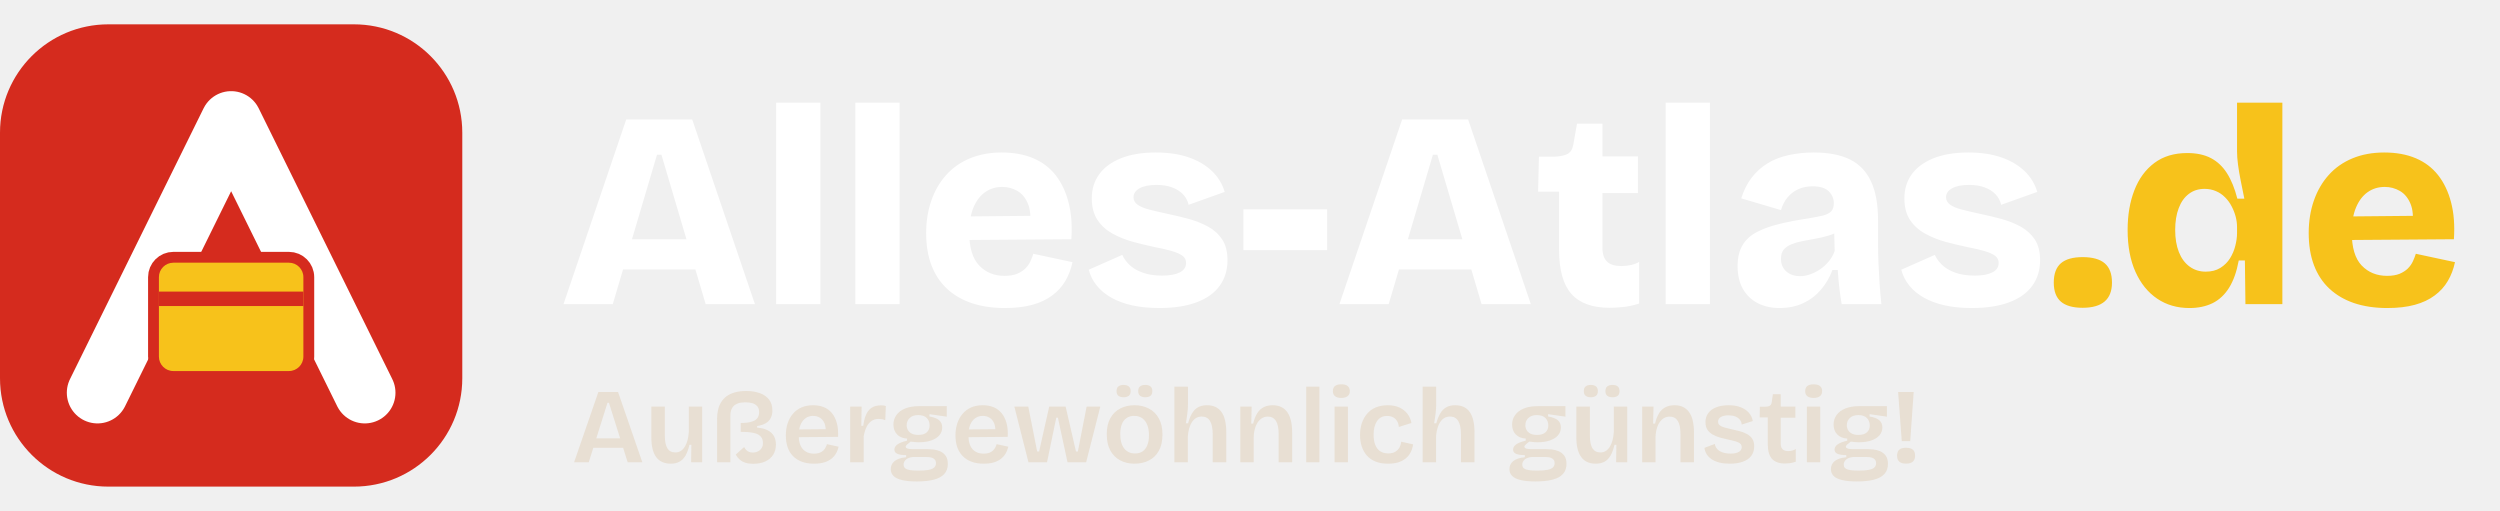
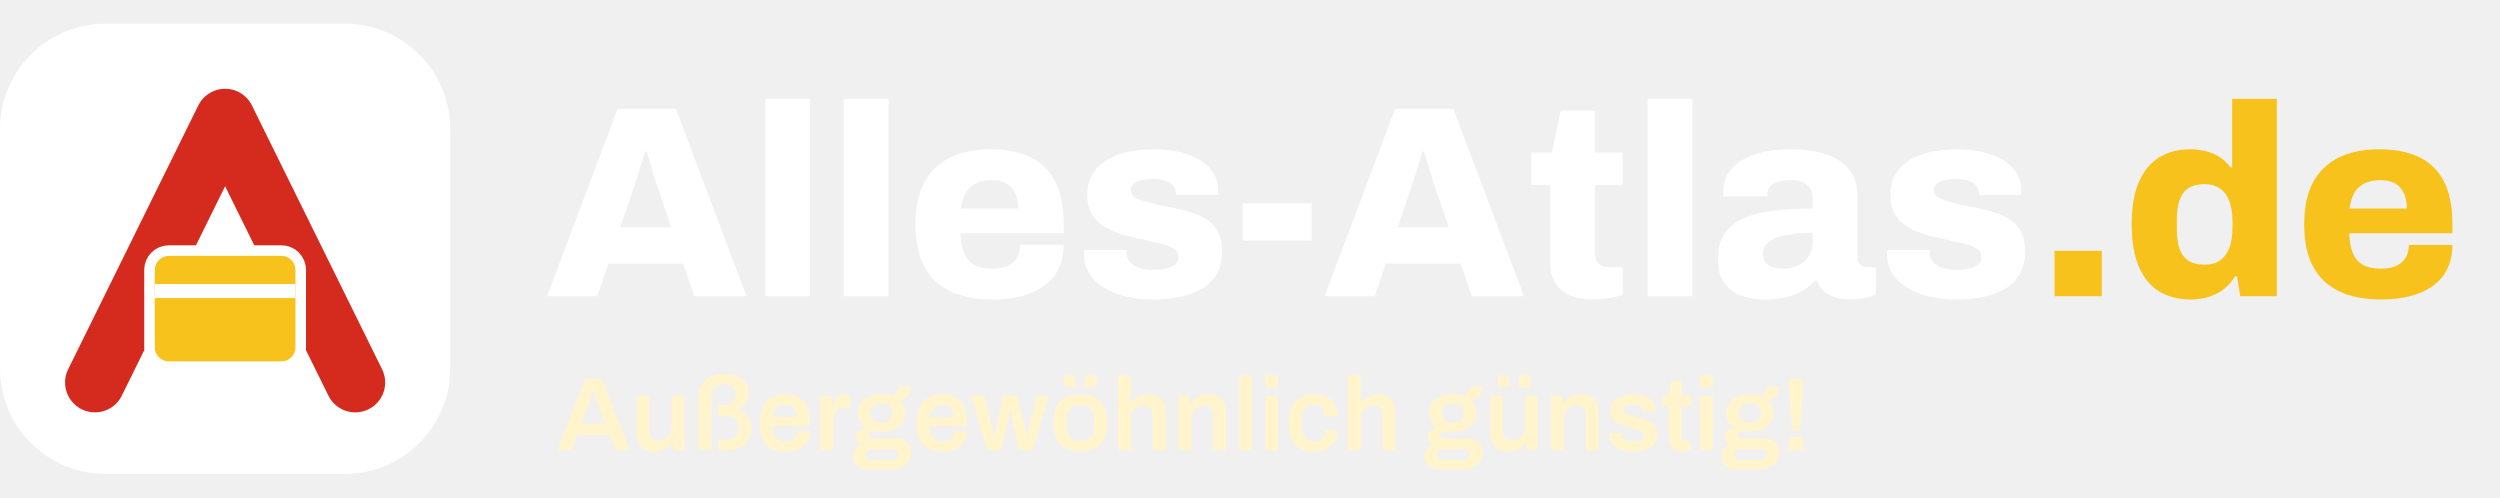
- <svg xmlns="http://www.w3.org/2000/svg" viewBox="0 0 411 84" role="img" aria-labelledby="t">
+ <svg xmlns="http://www.w3.org/2000/svg" viewBox="0 0 422 84" role="img" aria-labelledby="t">
  <g transform="translate(0 4) scale(1.1875)">
-     <rect width="64" height="64" rx="15" fill="#D52B1E" />
-     <path d="M13.5 51 L32 13.5 L50.5 51" fill="none" stroke="#FFFFFF" stroke-width="8.5" stroke-linecap="round" stroke-linejoin="round" />
-     <rect x="22" y="33" width="20" height="15" rx="2" fill="#F7C21B" stroke="#D52B1E" stroke-width="3" paint-order="stroke" />
-     <path d="M22 38 H42" stroke="#D52B1E" stroke-width="2" />
+     <rect width="64" height="64" rx="15" fill="#FFFFFF" />
+     <path d="M13.5 51 L32 13.5 L50.5 51" fill="none" stroke="#D52B1E" stroke-width="8.5" stroke-linecap="round" stroke-linejoin="round" />
+     <rect x="22" y="33" width="20" height="15" rx="2" fill="#F7C21B" stroke="#FFFFFF" stroke-width="3" paint-order="stroke" />
+     <path d="M22 38 H42" stroke="#FFFFFF" stroke-width="2" />
  </g>
-   <path fill="#FFFFFF" d="M92.64 50 102.95 19.64H113.8L124.11 50H116.01L108.74 25.44H108.01L100.74 50ZM98.76 44.3V39.33H119.09V44.3Z M127.6 50V16.88H134.87V50Z M140.62 50V16.88H147.89V50Z M165.19 50.64Q162.15 50.64 159.76 49.84Q157.37 49.03 155.69 47.47Q154.01 45.91 153.13 43.61Q152.26 41.31 152.26 38.32Q152.26 35.42 153.11 32.98Q153.96 30.54 155.55 28.77Q157.14 27 159.46 26.03Q161.78 25.07 164.68 25.07Q167.62 25.07 169.86 26.01Q172.09 26.95 173.54 28.79Q174.98 30.63 175.67 33.28Q176.36 35.92 176.13 39.33L157.14 39.47V35.6L171.9 35.46L169.28 37.26Q169.6 34.96 169 33.51Q168.41 32.06 167.26 31.39Q166.11 30.73 164.77 30.73Q163.16 30.73 161.94 31.6Q160.72 32.47 160.03 34.13Q159.34 35.79 159.34 38.18Q159.34 41.95 160.98 43.65Q162.61 45.35 165.14 45.35Q166.38 45.35 167.21 45.01Q168.04 44.66 168.57 44.14Q169.1 43.61 169.4 42.96Q169.69 42.32 169.88 41.72L176.32 43.1Q175.95 44.8 175.15 46.18Q174.34 47.56 172.98 48.57Q171.63 49.59 169.72 50.11Q167.81 50.64 165.19 50.64Z M190.58 50.64Q188.14 50.64 186.16 50.21Q184.18 49.77 182.71 48.94Q181.24 48.11 180.3 46.94Q179.35 45.77 178.99 44.34L184.51 41.9Q184.83 42.69 185.63 43.49Q186.44 44.3 187.8 44.8Q189.15 45.31 191.08 45.31Q192.92 45.31 193.96 44.78Q194.99 44.25 194.99 43.24Q194.99 42.5 194.42 42.06Q193.84 41.63 192.69 41.28Q191.54 40.94 189.84 40.62Q188.09 40.25 186.3 39.77Q184.51 39.28 182.94 38.43Q181.38 37.58 180.44 36.18Q179.49 34.77 179.49 32.61Q179.49 30.36 180.69 28.68Q181.88 27 184.25 26.03Q186.62 25.07 190.03 25.07Q193.06 25.07 195.36 25.85Q197.66 26.63 199.2 28.08Q200.74 29.53 201.34 31.55L195.41 33.67Q195.18 32.66 194.47 31.92Q193.75 31.19 192.67 30.8Q191.59 30.4 190.12 30.4Q188.32 30.4 187.34 30.96Q186.35 31.51 186.35 32.43Q186.35 33.16 187.01 33.65Q187.68 34.13 188.92 34.45Q190.16 34.77 191.87 35.14Q193.66 35.51 195.43 35.99Q197.2 36.48 198.65 37.28Q200.1 38.09 200.95 39.4Q201.8 40.71 201.8 42.78Q201.8 45.22 200.51 46.99Q199.23 48.76 196.72 49.7Q194.21 50.64 190.58 50.64Z M204.42 41.12V34.41H218.18V41.12Z M220.2 50 230.51 19.64H241.36L251.67 50H243.57L236.3 25.44H235.57L228.3 50ZM226.32 44.3V39.33H246.65V44.3Z M264.64 50.6Q260.36 50.6 258.34 48.32Q256.31 46.04 256.31 41.03V31.51H252.86L253 25.76H255.48Q256.96 25.71 257.72 25.3Q258.47 24.88 258.66 23.73L259.26 20.33H263.44V25.71H269.28V31.74H263.44V40.71Q263.44 42.27 264.2 43.01Q264.96 43.74 266.52 43.74Q267.4 43.74 268.18 43.56Q268.96 43.38 269.47 43.05V49.91Q268 50.37 266.78 50.48Q265.56 50.6 264.64 50.6Z M273.84 50V16.88H281.11V50Z M292.56 50.64Q290.54 50.64 288.97 49.84Q287.41 49.03 286.53 47.49Q285.66 45.95 285.66 43.74Q285.66 41.67 286.47 40.32Q287.27 38.96 288.81 38.16Q290.35 37.35 292.51 36.82Q294.68 36.29 297.44 35.88Q298.77 35.65 299.67 35.44Q300.56 35.23 301.02 34.77Q301.48 34.31 301.48 33.44Q301.48 32.29 300.66 31.46Q299.83 30.63 297.99 30.63Q296.7 30.63 295.67 31.09Q294.63 31.55 293.89 32.43Q293.16 33.3 292.79 34.54L286.26 32.61Q286.86 30.68 287.94 29.25Q289.02 27.83 290.54 26.88Q292.05 25.94 294.01 25.51Q295.96 25.07 298.17 25.07Q301.85 25.07 304.18 26.24Q306.5 27.41 307.62 29.88Q308.75 32.34 308.75 36.2V39.93Q308.75 41.58 308.82 43.26Q308.89 44.94 309 46.62Q309.12 48.3 309.3 50H302.77Q302.59 48.94 302.4 47.45Q302.22 45.95 302.13 44.39H301.25Q300.61 46.14 299.39 47.59Q298.17 49.03 296.45 49.84Q294.72 50.64 292.56 50.64ZM295.92 45.4Q296.75 45.4 297.6 45.1Q298.45 44.8 299.23 44.27Q300.01 43.74 300.66 42.96Q301.3 42.18 301.62 41.26L301.53 37.63L302.54 37.86Q301.67 38.41 300.61 38.73Q299.55 39.05 298.47 39.24Q297.39 39.42 296.36 39.63Q295.32 39.83 294.51 40.16Q293.71 40.48 293.25 41.03Q292.79 41.58 292.79 42.55Q292.79 43.84 293.66 44.62Q294.54 45.4 295.92 45.4Z M324.16 50.64Q321.72 50.64 319.75 50.21Q317.77 49.77 316.3 48.94Q314.82 48.11 313.88 46.94Q312.94 45.77 312.57 44.34L318.09 41.9Q318.41 42.69 319.22 43.49Q320.02 44.3 321.38 44.8Q322.74 45.31 324.67 45.31Q326.51 45.31 327.54 44.78Q328.58 44.25 328.58 43.24Q328.58 42.5 328 42.06Q327.43 41.63 326.28 41.28Q325.13 40.94 323.43 40.62Q321.68 40.25 319.88 39.77Q318.09 39.28 316.53 38.43Q314.96 37.58 314.02 36.18Q313.08 34.77 313.08 32.61Q313.08 30.36 314.27 28.68Q315.47 27 317.84 26.03Q320.21 25.07 323.61 25.07Q326.65 25.07 328.95 25.85Q331.25 26.63 332.79 28.08Q334.33 29.53 334.93 31.55L328.99 33.67Q328.76 32.66 328.05 31.92Q327.34 31.19 326.25 30.8Q325.17 30.4 323.7 30.4Q321.91 30.4 320.92 30.96Q319.93 31.51 319.93 32.43Q319.93 33.16 320.6 33.65Q321.26 34.13 322.51 34.45Q323.75 34.77 325.45 35.14Q327.24 35.51 329.01 35.99Q330.79 36.48 332.24 37.28Q333.68 38.09 334.54 39.4Q335.39 40.71 335.39 42.78Q335.39 45.22 334.1 46.99Q332.81 48.76 330.3 49.7Q327.8 50.64 324.16 50.64Z" />
-   <path fill="#F7C21B" d="M342.38 50.6Q339.99 50.6 338.81 49.59Q337.64 48.57 337.64 46.46Q337.64 44.3 338.81 43.28Q339.99 42.27 342.38 42.27Q344.82 42.27 346.01 43.28Q347.21 44.3 347.21 46.46Q347.21 50.6 342.38 50.6Z M359.95 50.64Q356.91 50.64 354.64 49.1Q352.36 47.56 351.07 44.69Q349.78 41.81 349.78 37.81Q349.78 34.13 350.89 31.28Q351.99 28.43 354.18 26.79Q356.36 25.16 359.58 25.16Q361.88 25.16 363.47 25.99Q365.06 26.82 366.11 28.47Q367.17 30.13 367.82 32.66H368.97Q368.64 31.09 368.37 29.69Q368.09 28.29 367.93 27.07Q367.77 25.85 367.77 24.93V16.88H375.22V38.13V50H369.15L369.06 42.82H368.05Q367.54 45.58 366.46 47.31Q365.38 49.03 363.75 49.84Q362.11 50.64 359.95 50.64ZM362.62 44.66Q364.04 44.66 365.03 44.04Q366.02 43.42 366.62 42.46Q367.22 41.49 367.49 40.39Q367.77 39.28 367.77 38.32V37.35Q367.77 36.48 367.54 35.6Q367.31 34.73 366.87 33.9Q366.44 33.07 365.79 32.43Q365.15 31.78 364.3 31.42Q363.45 31.05 362.43 31.05Q360.92 31.05 359.84 31.88Q358.75 32.7 358.18 34.22Q357.6 35.74 357.6 37.81Q357.6 39.88 358.2 41.42Q358.8 42.96 359.95 43.81Q361.1 44.66 362.62 44.66Z M392.47 50.64Q389.44 50.64 387.04 49.84Q384.65 49.03 382.97 47.47Q381.29 45.91 380.42 43.61Q379.55 41.31 379.55 38.32Q379.55 35.42 380.4 32.98Q381.25 30.54 382.84 28.77Q384.42 27 386.75 26.03Q389.07 25.07 391.97 25.07Q394.91 25.07 397.14 26.01Q399.37 26.95 400.82 28.79Q402.27 30.63 402.96 33.28Q403.65 35.92 403.42 39.33L384.42 39.47V35.6L399.19 35.46L396.57 37.26Q396.89 34.96 396.29 33.51Q395.69 32.06 394.54 31.39Q393.39 30.73 392.06 30.73Q390.45 30.73 389.23 31.6Q388.01 32.47 387.32 34.13Q386.63 35.79 386.63 38.18Q386.63 41.95 388.26 43.65Q389.9 45.35 392.43 45.35Q393.67 45.35 394.5 45.01Q395.32 44.66 395.85 44.14Q396.38 43.61 396.68 42.96Q396.98 42.32 397.16 41.72L403.6 43.1Q403.24 44.8 402.43 46.18Q401.63 47.56 400.27 48.57Q398.91 49.59 397 50.11Q395.09 50.64 392.47 50.64Z" />
-   <path fill="#E8DFD3" d="M94.38 76 98.37 64.45H101.61L105.6 76H103.19L100.11 66.22H99.87L96.79 76ZM96.51 73.62V72.06H103.78V73.62Z M110.26 76.23Q108.68 76.23 107.88 75.15Q107.08 74.07 107.08 71.89V66.85H109.3V71.64Q109.3 73.02 109.72 73.7Q110.14 74.38 111.03 74.38Q111.54 74.38 111.93 74.13Q112.31 73.88 112.59 73.42Q112.88 72.97 113.04 72.35Q113.2 71.74 113.24 70.99V66.85H115.44V72.23V76H113.62L113.66 73.12H113.34Q113.1 74.2 112.7 74.9Q112.29 75.59 111.69 75.91Q111.09 76.23 110.26 76.23Z M123.8 76.25Q123.08 76.25 122.54 76.07Q122 75.9 121.61 75.56Q121.22 75.22 120.96 74.73L122.34 73.49Q122.51 73.82 122.71 74.01Q122.91 74.21 123.18 74.3Q123.44 74.4 123.74 74.4Q124.05 74.4 124.35 74.31Q124.65 74.21 124.89 74.03Q125.13 73.85 125.28 73.55Q125.43 73.26 125.43 72.85Q125.43 72.21 125.12 71.83Q124.82 71.46 124.29 71.28Q123.77 71.11 123.11 71.05Q122.46 71 121.77 71V69.54Q122.78 69.54 123.45 69.36Q124.12 69.19 124.46 68.8Q124.8 68.41 124.8 67.76Q124.8 67.11 124.47 66.76Q124.15 66.4 123.63 66.27Q123.11 66.14 122.54 66.14Q121.8 66.14 121.33 66.31Q120.86 66.48 120.6 66.76Q120.34 67.03 120.23 67.36Q120.11 67.69 120.09 68.02Q120.07 68.35 120.07 68.6V76H117.89V68.8Q117.89 68.1 118.04 67.42Q118.18 66.75 118.52 66.18Q118.85 65.61 119.4 65.18Q119.95 64.76 120.76 64.52Q121.57 64.28 122.67 64.28Q123.97 64.28 124.93 64.64Q125.9 64.99 126.44 65.7Q126.98 66.4 126.98 67.48Q126.98 68.18 126.72 68.7Q126.47 69.22 125.92 69.56Q125.37 69.89 124.47 70.04V70.3Q125.55 70.39 126.23 70.75Q126.91 71.11 127.24 71.7Q127.56 72.29 127.56 73.08Q127.56 74.05 127.11 74.76Q126.67 75.47 125.82 75.86Q124.98 76.25 123.8 76.25Z M133.83 76.23Q132.72 76.23 131.85 75.92Q130.99 75.6 130.39 75Q129.79 74.4 129.49 73.54Q129.19 72.68 129.19 71.59Q129.19 70.5 129.49 69.59Q129.79 68.68 130.36 68.02Q130.93 67.35 131.77 66.98Q132.61 66.62 133.66 66.62Q134.68 66.62 135.47 66.95Q136.26 67.28 136.79 67.94Q137.32 68.6 137.58 69.57Q137.84 70.54 137.78 71.82L130.62 71.88V70.6L136.48 70.55L135.71 71.25Q135.82 70.26 135.56 69.62Q135.3 68.99 134.8 68.68Q134.3 68.37 133.68 68.37Q132.97 68.37 132.44 68.75Q131.91 69.12 131.61 69.83Q131.31 70.54 131.31 71.55Q131.31 73.08 131.98 73.83Q132.65 74.58 133.83 74.58Q134.35 74.58 134.71 74.45Q135.07 74.31 135.32 74.1Q135.56 73.88 135.71 73.6Q135.87 73.32 135.95 73.02L137.87 73.44Q137.72 74.09 137.41 74.6Q137.1 75.11 136.6 75.48Q136.1 75.85 135.42 76.04Q134.74 76.23 133.83 76.23Z M139.77 76V71.41V66.85H141.65L141.6 70H141.92Q142.06 68.87 142.4 68.13Q142.74 67.39 143.34 67.01Q143.93 66.64 144.81 66.64Q144.97 66.64 145.17 66.65Q145.37 66.67 145.63 66.74L145.54 69.08Q145.27 68.96 144.97 68.91Q144.68 68.87 144.44 68.87Q143.75 68.87 143.26 69.22Q142.76 69.57 142.45 70.21Q142.14 70.86 141.99 71.74V76Z M150.72 79.15Q149.24 79.15 148.28 78.92Q147.33 78.7 146.88 78.24Q146.44 77.78 146.44 77.12Q146.44 76.32 147.07 75.8Q147.71 75.29 148.97 75.17V74.82Q148.02 74.82 147.53 74.61Q147.04 74.4 147.04 73.91Q147.04 73.43 147.53 73.07Q148.02 72.7 149.12 72.45V72.1Q148.07 72.04 147.48 71.42Q146.88 70.8 146.88 69.8Q146.88 68.92 147.37 68.24Q147.85 67.55 148.8 67.16Q149.74 66.77 151.12 66.77H155.65V68.5L152.8 68.09V68.47Q153.87 68.65 154.39 69.08Q154.9 69.52 154.9 70.27Q154.9 71 154.44 71.55Q153.98 72.1 153.12 72.4Q152.25 72.71 151.03 72.71Q150.8 72.71 150.54 72.69Q150.29 72.67 149.71 72.6Q149.34 72.87 149.12 73.08Q148.9 73.28 148.9 73.45Q148.9 73.6 149.08 73.69Q149.25 73.78 149.53 73.81Q149.8 73.84 150.06 73.84H152.5Q152.85 73.84 153.4 73.89Q153.96 73.95 154.51 74.17Q155.06 74.4 155.44 74.89Q155.82 75.39 155.82 76.27Q155.82 77.27 155.25 77.91Q154.68 78.55 153.55 78.85Q152.42 79.15 150.72 79.15ZM150.93 77.37Q152.02 77.37 152.66 77.25Q153.31 77.12 153.59 76.85Q153.87 76.57 153.87 76.17Q153.87 75.78 153.69 75.57Q153.51 75.35 153.24 75.26Q152.97 75.17 152.69 75.15Q152.42 75.13 152.22 75.13H150.08Q149.24 75.24 148.9 75.59Q148.55 75.95 148.55 76.37Q148.55 76.78 148.83 77Q149.11 77.21 149.64 77.29Q150.18 77.37 150.93 77.37ZM150.97 71.5Q151.9 71.5 152.37 71.07Q152.83 70.64 152.83 69.94Q152.83 69.2 152.36 68.72Q151.88 68.24 150.95 68.24Q150.05 68.24 149.56 68.71Q149.06 69.18 149.06 69.91Q149.06 70.38 149.28 70.74Q149.5 71.09 149.92 71.3Q150.34 71.5 150.97 71.5Z M161.73 76.23Q160.61 76.23 159.75 75.92Q158.88 75.6 158.29 75Q157.69 74.4 157.38 73.54Q157.08 72.68 157.08 71.59Q157.08 70.5 157.38 69.59Q157.69 68.68 158.26 68.02Q158.83 67.35 159.66 66.98Q160.5 66.62 161.56 66.62Q162.57 66.62 163.36 66.95Q164.15 67.28 164.68 67.94Q165.21 68.6 165.48 69.57Q165.74 70.54 165.67 71.82L158.51 71.88V70.6L164.38 70.55L163.61 71.25Q163.71 70.26 163.45 69.62Q163.19 68.99 162.7 68.68Q162.2 68.37 161.57 68.37Q160.86 68.37 160.33 68.75Q159.8 69.12 159.5 69.83Q159.21 70.54 159.21 71.55Q159.21 73.08 159.87 73.83Q160.54 74.58 161.73 74.58Q162.24 74.58 162.61 74.45Q162.97 74.31 163.21 74.1Q163.46 73.88 163.61 73.6Q163.76 73.32 163.85 73.02L165.77 73.44Q165.61 74.09 165.3 74.6Q164.99 75.11 164.49 75.48Q163.99 75.85 163.31 76.04Q162.64 76.23 161.73 76.23Z M169.08 76 166.76 66.85H169.05L170.51 74.22H170.83L172.49 66.85H175.19L176.89 74.22H177.2L178.64 66.85H180.89L178.56 76H175.5L173.92 68.67H173.65L172.13 76Z M186.52 76.23Q185.18 76.23 184.15 75.68Q183.12 75.13 182.53 74.05Q181.95 72.97 181.95 71.4Q181.95 69.79 182.55 68.73Q183.14 67.68 184.18 67.15Q185.22 66.62 186.52 66.62Q187.84 66.62 188.88 67.17Q189.92 67.71 190.51 68.78Q191.11 69.85 191.11 71.44Q191.11 73.05 190.51 74.12Q189.91 75.19 188.86 75.71Q187.82 76.23 186.52 76.23ZM186.6 74.55Q187.33 74.55 187.84 74.21Q188.35 73.86 188.62 73.18Q188.89 72.51 188.89 71.56Q188.89 70.56 188.61 69.85Q188.32 69.14 187.79 68.76Q187.25 68.37 186.45 68.37Q185.75 68.37 185.23 68.71Q184.71 69.05 184.44 69.71Q184.17 70.38 184.17 71.36Q184.17 72.9 184.82 73.73Q185.47 74.55 186.6 74.55ZM188.3 65.31Q187.74 65.31 187.43 65.07Q187.12 64.84 187.12 64.29Q187.12 63.76 187.43 63.52Q187.74 63.28 188.3 63.28Q188.82 63.28 189.13 63.52Q189.44 63.76 189.44 64.29Q189.44 64.85 189.12 65.08Q188.81 65.31 188.3 65.31ZM184.72 65.31Q184.19 65.31 183.88 65.08Q183.56 64.85 183.56 64.29Q183.56 63.76 183.87 63.52Q184.18 63.28 184.72 63.28Q185.24 63.28 185.56 63.52Q185.88 63.76 185.88 64.29Q185.88 64.84 185.57 65.07Q185.25 65.31 184.72 65.31Z M193.07 76V70.31V63.57H195.3V66.43Q195.3 66.79 195.28 67.18Q195.26 67.56 195.2 67.96Q195.15 68.36 195.09 68.77Q195.03 69.17 194.96 69.58H195.32Q195.57 68.64 195.96 67.98Q196.34 67.31 196.94 66.97Q197.54 66.62 198.42 66.62Q200.02 66.62 200.81 67.73Q201.6 68.84 201.6 71.09V76H199.37V71.42Q199.37 69.92 198.92 69.2Q198.47 68.48 197.57 68.48Q196.85 68.48 196.36 68.92Q195.87 69.36 195.61 70.1Q195.34 70.84 195.28 71.77V76Z M203.91 76V70.41V66.85H205.77L205.71 69.64H206.02Q206.26 68.63 206.68 67.95Q207.1 67.27 207.74 66.95Q208.37 66.62 209.23 66.62Q210.8 66.62 211.61 67.73Q212.43 68.84 212.43 71.14V76H210.21V71.37Q210.21 69.89 209.76 69.19Q209.31 68.49 208.44 68.49Q207.69 68.49 207.18 68.96Q206.67 69.42 206.4 70.18Q206.13 70.94 206.11 71.85V76Z M214.74 76V63.57H216.91V76Z M219.4 76V66.85H221.6V76ZM220.5 65.42Q219.83 65.42 219.48 65.13Q219.12 64.85 219.12 64.31Q219.12 63.75 219.47 63.46Q219.83 63.18 220.51 63.18Q221.2 63.18 221.55 63.46Q221.91 63.75 221.91 64.29Q221.91 64.85 221.55 65.13Q221.19 65.42 220.5 65.42Z M228.2 76.23Q227.01 76.23 226.14 75.88Q225.27 75.52 224.71 74.89Q224.15 74.25 223.87 73.39Q223.59 72.54 223.59 71.54Q223.59 70.48 223.88 69.58Q224.18 68.69 224.75 68.02Q225.31 67.35 226.16 66.99Q227.01 66.62 228.13 66.62Q229.22 66.62 230.03 66.98Q230.84 67.34 231.36 68Q231.88 68.66 232.04 69.54L229.97 70.19Q229.93 69.66 229.69 69.25Q229.46 68.84 229.03 68.61Q228.6 68.38 228.03 68.38Q227.48 68.38 227.07 68.6Q226.66 68.82 226.38 69.23Q226.11 69.64 225.96 70.2Q225.82 70.77 225.82 71.46Q225.82 72.42 226.08 73.11Q226.35 73.8 226.88 74.17Q227.42 74.54 228.23 74.54Q228.93 74.54 229.38 74.27Q229.83 74 230.07 73.57Q230.3 73.14 230.37 72.62L232.31 73.05Q232.22 73.75 231.92 74.34Q231.62 74.93 231.11 75.36Q230.59 75.78 229.88 76.01Q229.16 76.23 228.2 76.23Z M233.88 76V70.31V63.57H236.11V66.43Q236.11 66.79 236.09 67.18Q236.07 67.56 236.01 67.96Q235.96 68.36 235.9 68.77Q235.84 69.17 235.77 69.58H236.13Q236.38 68.64 236.77 67.98Q237.15 67.31 237.75 66.97Q238.35 66.62 239.23 66.62Q240.83 66.62 241.62 67.73Q242.41 68.84 242.41 71.09V76H240.18V71.42Q240.18 69.92 239.73 69.2Q239.28 68.48 238.38 68.48Q237.66 68.48 237.17 68.92Q236.68 69.36 236.42 70.1Q236.15 70.84 236.09 71.77V76Z  M252.43 79.15Q250.95 79.15 249.99 78.92Q249.04 78.7 248.59 78.24Q248.15 77.78 248.15 77.12Q248.15 76.32 248.78 75.8Q249.42 75.29 250.68 75.17V74.82Q249.73 74.82 249.24 74.61Q248.75 74.4 248.75 73.91Q248.75 73.43 249.24 73.07Q249.73 72.7 250.83 72.45V72.1Q249.78 72.04 249.19 71.42Q248.59 70.8 248.59 69.8Q248.59 68.92 249.08 68.24Q249.56 67.55 250.51 67.16Q251.45 66.77 252.83 66.77H257.36V68.5L254.51 68.09V68.47Q255.58 68.65 256.1 69.08Q256.61 69.52 256.61 70.27Q256.61 71 256.15 71.55Q255.69 72.1 254.83 72.4Q253.96 72.71 252.74 72.71Q252.51 72.71 252.25 72.69Q252 72.67 251.42 72.6Q251.05 72.87 250.83 73.08Q250.61 73.28 250.61 73.45Q250.61 73.6 250.79 73.69Q250.96 73.78 251.24 73.81Q251.51 73.84 251.77 73.84H254.21Q254.56 73.84 255.11 73.89Q255.67 73.95 256.22 74.17Q256.77 74.4 257.15 74.89Q257.53 75.39 257.53 76.27Q257.53 77.27 256.96 77.91Q256.39 78.55 255.26 78.85Q254.13 79.15 252.43 79.15ZM252.64 77.37Q253.73 77.37 254.37 77.25Q255.02 77.12 255.3 76.85Q255.58 76.57 255.58 76.17Q255.58 75.78 255.4 75.57Q255.22 75.35 254.95 75.26Q254.68 75.17 254.4 75.15Q254.13 75.13 253.93 75.13H251.79Q250.95 75.24 250.61 75.59Q250.26 75.95 250.26 76.37Q250.26 76.78 250.54 77Q250.82 77.21 251.35 77.29Q251.89 77.37 252.64 77.37ZM252.68 71.5Q253.61 71.5 254.08 71.07Q254.54 70.64 254.54 69.94Q254.54 69.2 254.07 68.72Q253.59 68.24 252.66 68.24Q251.76 68.24 251.27 68.71Q250.77 69.18 250.77 69.91Q250.77 70.38 250.99 70.74Q251.21 71.09 251.63 71.3Q252.05 71.5 252.68 71.5Z M262.33 76.23Q260.76 76.23 259.96 75.15Q259.15 74.07 259.15 71.89V66.85H261.38V71.64Q261.38 73.02 261.8 73.7Q262.22 74.38 263.11 74.38Q263.62 74.38 264 74.13Q264.39 73.88 264.67 73.42Q264.95 72.97 265.11 72.35Q265.27 71.74 265.31 70.99V66.85H267.52V72.23V76H265.69L265.73 73.12H265.42Q265.18 74.2 264.77 74.9Q264.37 75.59 263.77 75.91Q263.17 76.23 262.33 76.23ZM265.11 65.31Q264.55 65.31 264.24 65.07Q263.93 64.84 263.93 64.29Q263.93 63.76 264.24 63.52Q264.56 63.28 265.11 63.28Q265.63 63.28 265.94 63.52Q266.25 63.76 266.25 64.29Q266.25 64.85 265.94 65.08Q265.62 65.31 265.11 65.31ZM261.53 65.31Q261.01 65.31 260.69 65.08Q260.38 64.85 260.38 64.29Q260.38 63.76 260.69 63.52Q261 63.28 261.53 63.28Q262.05 63.28 262.37 63.52Q262.69 63.76 262.69 64.29Q262.69 64.84 262.38 65.07Q262.06 65.31 261.53 65.31Z M269.97 76V70.41V66.85H271.84L271.77 69.64H272.09Q272.33 68.63 272.74 67.95Q273.16 67.27 273.8 66.95Q274.44 66.62 275.29 66.62Q276.86 66.62 277.67 67.73Q278.49 68.84 278.49 71.14V76H276.27V71.37Q276.27 69.89 275.82 69.19Q275.37 68.49 274.5 68.49Q273.75 68.49 273.24 68.96Q272.73 69.42 272.46 70.18Q272.2 70.94 272.17 71.85V76Z M284.38 76.23Q283.44 76.23 282.7 76.05Q281.96 75.87 281.43 75.52Q280.9 75.18 280.59 74.69Q280.28 74.21 280.21 73.63L281.92 72.98Q281.97 73.42 282.28 73.79Q282.59 74.15 283.16 74.36Q283.72 74.57 284.52 74.57Q285.38 74.57 285.86 74.3Q286.34 74.02 286.34 73.52Q286.34 73.14 286.08 72.92Q285.82 72.7 285.32 72.56Q284.82 72.41 284.13 72.27Q283.47 72.13 282.81 71.95Q282.16 71.77 281.6 71.46Q281.05 71.16 280.71 70.66Q280.38 70.16 280.38 69.39Q280.38 68.55 280.82 67.94Q281.26 67.32 282.12 66.97Q282.97 66.62 284.18 66.62Q285.32 66.62 286.15 66.94Q286.98 67.26 287.5 67.84Q288.02 68.42 288.16 69.22L286.34 69.8Q286.29 69.31 286.01 68.97Q285.72 68.63 285.26 68.46Q284.8 68.28 284.17 68.28Q283.36 68.28 282.9 68.56Q282.45 68.84 282.45 69.32Q282.45 69.69 282.73 69.92Q283.02 70.15 283.54 70.29Q284.05 70.43 284.72 70.58Q285.4 70.72 286.06 70.9Q286.72 71.08 287.24 71.38Q287.77 71.67 288.08 72.15Q288.39 72.63 288.39 73.39Q288.39 74.3 287.91 74.94Q287.44 75.57 286.54 75.9Q285.64 76.23 284.38 76.23Z M293.44 76.2Q292.01 76.2 291.31 75.43Q290.62 74.65 290.62 73V68.62H289.29L289.32 66.87H290.22Q290.71 66.85 290.96 66.7Q291.21 66.54 291.27 66.14L291.46 64.81H292.75V66.85H295.16V68.68H292.75V72.92Q292.75 73.57 293.06 73.86Q293.37 74.16 293.96 74.16Q294.29 74.16 294.62 74.08Q294.95 74 295.22 73.81V75.91Q294.69 76.09 294.24 76.15Q293.79 76.2 293.44 76.2Z M297.05 76V66.85H299.25V76ZM298.15 65.42Q297.48 65.42 297.12 65.13Q296.77 64.85 296.77 64.31Q296.77 63.75 297.12 63.46Q297.48 63.18 298.15 63.18Q298.84 63.18 299.2 63.46Q299.56 63.75 299.56 64.29Q299.56 64.85 299.2 65.13Q298.84 65.42 298.15 65.42Z M305.28 79.15Q303.8 79.15 302.84 78.92Q301.89 78.7 301.44 78.24Q301 77.78 301 77.12Q301 76.32 301.63 75.8Q302.27 75.29 303.53 75.17V74.82Q302.58 74.82 302.09 74.61Q301.6 74.4 301.6 73.91Q301.6 73.43 302.09 73.07Q302.58 72.7 303.68 72.45V72.1Q302.63 72.04 302.04 71.42Q301.44 70.8 301.44 69.8Q301.44 68.92 301.93 68.24Q302.41 67.55 303.36 67.16Q304.3 66.77 305.68 66.77H310.21V68.5L307.36 68.09V68.47Q308.43 68.65 308.95 69.08Q309.46 69.52 309.46 70.27Q309.46 71 309 71.55Q308.54 72.1 307.68 72.4Q306.81 72.71 305.59 72.71Q305.36 72.71 305.1 72.69Q304.85 72.67 304.27 72.6Q303.9 72.87 303.68 73.08Q303.46 73.28 303.46 73.45Q303.46 73.6 303.64 73.69Q303.81 73.78 304.09 73.81Q304.36 73.84 304.62 73.84H307.06Q307.41 73.84 307.96 73.89Q308.52 73.95 309.07 74.17Q309.62 74.4 310 74.89Q310.38 75.39 310.38 76.27Q310.38 77.27 309.81 77.91Q309.24 78.55 308.11 78.85Q306.98 79.15 305.28 79.15ZM305.49 77.37Q306.58 77.37 307.22 77.25Q307.87 77.12 308.15 76.85Q308.43 76.57 308.43 76.17Q308.43 75.78 308.25 75.57Q308.07 75.35 307.8 75.26Q307.53 75.17 307.25 75.15Q306.98 75.13 306.78 75.13H304.64Q303.8 75.24 303.46 75.59Q303.11 75.95 303.11 76.37Q303.11 76.78 303.39 77Q303.67 77.21 304.2 77.29Q304.74 77.37 305.49 77.37ZM305.53 71.5Q306.46 71.5 306.93 71.07Q307.39 70.64 307.39 69.94Q307.39 69.2 306.92 68.72Q306.44 68.24 305.51 68.24Q304.61 68.24 304.12 68.71Q303.62 69.18 303.62 69.91Q303.62 70.38 303.84 70.74Q304.06 71.09 304.48 71.3Q304.9 71.5 305.53 71.5Z M312.65 72.52 312.05 64.44H314.61L314.04 72.52ZM313.35 76.22Q312.61 76.22 312.25 75.9Q311.88 75.59 311.88 74.92Q311.88 74.24 312.25 73.92Q312.61 73.61 313.35 73.61Q314.1 73.61 314.47 73.92Q314.84 74.24 314.84 74.92Q314.84 76.22 313.35 76.22Z" />
+   <path fill="#FFFFFF" d="M92.35 50 104.24 18.39H114.11L126.01 50H117.2L115.32 44.51H102.7L100.82 50ZM104.71 38.35H113.31L111.04 31.69Q110.85 31.18 110.61 30.43Q110.37 29.68 110.12 28.82Q109.87 27.95 109.62 27.09Q109.37 26.23 109.16 25.57H108.86Q108.63 26.44 108.29 27.56Q107.95 28.68 107.61 29.77Q107.26 30.87 106.98 31.69Z M129.18 50V16.69H136.72V50Z M142.43 50V16.69H149.97V50Z M167.55 50.55Q163.41 50.55 160.5 49.2Q157.58 47.84 156.06 45.03Q154.53 42.23 154.53 37.88Q154.53 33.56 156.04 30.76Q157.56 27.97 160.4 26.58Q163.23 25.2 167.25 25.2Q171.22 25.2 173.96 26.54Q176.71 27.87 178.13 30.64Q179.55 33.4 179.55 37.75V39.36H162.13Q162.17 41.29 162.71 42.64Q163.24 43.99 164.41 44.68Q165.57 45.36 167.47 45.36Q168.63 45.36 169.51 45.09Q170.39 44.81 170.99 44.28Q171.6 43.76 171.9 43.01Q172.2 42.26 172.2 41.34H179.55Q179.55 43.56 178.73 45.29Q177.91 47.02 176.35 48.18Q174.79 49.35 172.57 49.95Q170.35 50.55 167.55 50.55ZM162.2 35.2H171.86Q171.86 33.98 171.55 33.09Q171.24 32.19 170.67 31.59Q170.1 30.99 169.29 30.7Q168.48 30.41 167.45 30.41Q165.8 30.41 164.7 30.96Q163.59 31.51 163 32.56Q162.4 33.62 162.2 35.2Z M194.56 50.55Q192.16 50.55 190.07 50.05Q187.98 49.55 186.38 48.58Q184.78 47.6 183.88 46.18Q182.98 44.76 182.98 42.88Q182.98 42.7 182.99 42.53Q183 42.36 183.02 42.21H190.17Q190.14 42.33 190.14 42.45Q190.14 42.57 190.14 42.66Q190.19 43.67 190.81 44.32Q191.43 44.97 192.46 45.26Q193.48 45.56 194.66 45.56Q195.56 45.56 196.54 45.4Q197.52 45.23 198.22 44.77Q198.92 44.31 198.92 43.41Q198.92 42.44 198.06 41.93Q197.2 41.43 195.81 41.1Q194.41 40.77 192.79 40.41Q191.17 40.07 189.54 39.61Q187.91 39.14 186.55 38.34Q185.2 37.55 184.36 36.26Q183.53 34.96 183.53 32.97Q183.53 30.85 184.42 29.37Q185.32 27.89 186.88 26.97Q188.45 26.04 190.5 25.62Q192.55 25.2 194.86 25.2Q196.97 25.2 198.89 25.62Q200.81 26.04 202.33 26.89Q203.86 27.75 204.73 29.05Q205.61 30.36 205.61 32.1Q205.61 32.33 205.6 32.59Q205.59 32.85 205.56 32.92H198.49V32.57Q198.49 31.8 197.98 31.27Q197.48 30.75 196.62 30.47Q195.75 30.19 194.66 30.19Q194 30.19 193.32 30.29Q192.65 30.39 192.09 30.61Q191.54 30.83 191.2 31.19Q190.86 31.56 190.86 32.11Q190.86 32.81 191.46 33.23Q192.07 33.65 193.09 33.93Q194.11 34.21 195.34 34.53Q197.05 34.91 198.95 35.29Q200.84 35.68 202.51 36.4Q204.18 37.12 205.23 38.52Q206.27 39.92 206.27 42.35Q206.27 44.67 205.36 46.26Q204.44 47.86 202.83 48.79Q201.22 49.72 199.09 50.14Q196.96 50.55 194.56 50.55Z M209.76 40.61V34.3H221.4V40.61Z M223.59 50 235.48 18.39H245.34L257.25 50H248.44L246.56 44.51H233.94L232.06 50ZM235.95 38.35H244.55L242.27 31.69Q242.09 31.18 241.85 30.43Q241.61 29.68 241.36 28.82Q241.11 27.95 240.86 27.09Q240.61 26.23 240.4 25.57H240.1Q239.87 26.44 239.53 27.56Q239.19 28.68 238.84 29.77Q238.5 30.87 238.22 31.69Z M268.94 50.55Q266.56 50.55 264.93 49.83Q263.31 49.11 262.49 47.69Q261.67 46.28 261.67 44.26V31.23H258.5V25.75H261.94L263.47 18.67H269.21V25.75H273.92V31.23H269.21V42.43Q269.21 43.72 269.72 44.4Q270.22 45.08 271.54 45.08H273.92V49.77Q273.31 49.98 272.42 50.16Q271.53 50.35 270.61 50.45Q269.68 50.55 268.94 50.55Z M278.13 50V16.69H285.67V50Z M298.11 50.55Q296.63 50.55 295.18 50.25Q293.73 49.95 292.55 49.19Q291.37 48.44 290.67 47.11Q289.98 45.78 289.98 43.74Q289.98 41.14 291.09 39.46Q292.21 37.79 294.3 36.86Q296.39 35.93 299.34 35.57Q302.3 35.2 305.99 35.2V33.65Q305.99 32.61 305.58 31.9Q305.17 31.18 304.36 30.79Q303.54 30.39 302.22 30.39Q301.01 30.39 300.12 30.68Q299.23 30.97 298.78 31.49Q298.32 32.02 298.32 32.76V33.15H290.94Q290.9 32.95 290.9 32.77Q290.9 32.59 290.9 32.34Q290.9 30.17 292.25 28.57Q293.61 26.96 296.15 26.08Q298.7 25.2 302.27 25.2Q305.61 25.2 308.13 26.02Q310.66 26.84 312.09 28.56Q313.53 30.27 313.53 33.01V43.37Q313.53 44.17 313.96 44.62Q314.39 45.08 315.06 45.08H316.63V49.72Q316.12 49.98 315.04 50.25Q313.95 50.53 312.44 50.53Q310.89 50.53 309.71 50.15Q308.53 49.77 307.77 49.06Q307.02 48.35 306.72 47.39H306.41Q305.53 48.31 304.35 49.03Q303.17 49.75 301.63 50.15Q300.1 50.55 298.11 50.55ZM300.91 45.35Q302.02 45.35 302.95 45.03Q303.88 44.7 304.56 44.13Q305.23 43.55 305.61 42.73Q305.99 41.91 305.99 40.94V39.31Q303.36 39.31 301.47 39.69Q299.58 40.06 298.58 40.83Q297.58 41.61 297.58 42.84Q297.58 43.72 298 44.28Q298.43 44.84 299.19 45.09Q299.94 45.35 300.91 45.35Z M330.12 50.55Q327.72 50.55 325.63 50.05Q323.54 49.55 321.94 48.58Q320.35 47.6 319.44 46.18Q318.54 44.76 318.54 42.88Q318.54 42.7 318.55 42.53Q318.56 42.36 318.58 42.21H325.73Q325.7 42.33 325.7 42.45Q325.7 42.57 325.7 42.66Q325.75 43.67 326.37 44.32Q327 44.97 328.02 45.26Q329.04 45.56 330.22 45.56Q331.12 45.56 332.1 45.4Q333.08 45.23 333.78 44.77Q334.48 44.31 334.48 43.41Q334.48 42.44 333.62 41.93Q332.77 41.43 331.37 41.1Q329.98 40.77 328.35 40.41Q326.73 40.07 325.1 39.61Q323.47 39.14 322.11 38.34Q320.76 37.55 319.92 36.26Q319.09 34.96 319.09 32.97Q319.09 30.85 319.98 29.37Q320.88 27.89 322.45 26.97Q324.01 26.04 326.06 25.62Q328.11 25.2 330.42 25.2Q332.53 25.2 334.45 25.62Q336.37 26.04 337.9 26.89Q339.42 27.75 340.3 29.05Q341.17 30.36 341.17 32.1Q341.17 32.33 341.16 32.59Q341.15 32.85 341.12 32.92H334.05V32.57Q334.05 31.8 333.55 31.27Q333.04 30.75 332.18 30.47Q331.31 30.19 330.22 30.19Q329.56 30.19 328.89 30.29Q328.21 30.39 327.65 30.61Q327.1 30.83 326.76 31.19Q326.42 31.56 326.42 32.11Q326.42 32.81 327.03 33.23Q327.63 33.65 328.65 33.93Q329.67 34.21 330.9 34.53Q332.61 34.91 334.51 35.29Q336.41 35.68 338.08 36.4Q339.75 37.12 340.79 38.52Q341.84 39.92 341.84 42.35Q341.84 44.67 340.92 46.26Q340 47.86 338.39 48.79Q336.78 49.72 334.65 50.14Q332.52 50.55 330.12 50.55Z" />
+   <path fill="#F7C21B" d="M346.81 50V42.34H354.78V50Z M369.79 50.55Q366.7 50.55 364.46 49.18Q362.23 47.81 361.03 44.99Q359.83 42.17 359.83 37.83Q359.83 33.54 361.04 30.74Q362.25 27.94 364.46 26.57Q366.68 25.2 369.65 25.2Q371.1 25.2 372.39 25.53Q373.69 25.86 374.73 26.55Q375.78 27.23 376.49 28.26H376.79V16.69H384.33V50H378.16L377.6 46.66H377.27Q376.05 48.64 374.11 49.6Q372.16 50.55 369.79 50.55ZM372.14 44.67Q373.8 44.67 374.83 43.9Q375.86 43.12 376.35 41.73Q376.84 40.34 376.84 38.47V37.37Q376.84 35.98 376.57 34.81Q376.3 33.65 375.73 32.82Q375.16 31.99 374.26 31.54Q373.37 31.08 372.14 31.08Q370.42 31.08 369.39 31.77Q368.36 32.47 367.9 33.81Q367.45 35.15 367.45 37.1V38.72Q367.45 40.65 367.9 41.98Q368.36 43.31 369.39 43.99Q370.42 44.67 372.14 44.67Z M401.96 50.55Q397.82 50.55 394.91 49.2Q392 47.84 390.47 45.03Q388.95 42.23 388.95 37.88Q388.95 33.56 390.46 30.76Q391.97 27.97 394.81 26.58Q397.65 25.2 401.66 25.2Q405.63 25.2 408.38 26.54Q411.12 27.87 412.54 30.64Q413.96 33.4 413.96 37.75V39.36H396.55Q396.59 41.29 397.12 42.64Q397.66 43.99 398.82 44.68Q399.99 45.36 401.88 45.36Q403.04 45.36 403.93 45.09Q404.81 44.81 405.41 44.28Q406.01 43.76 406.32 43.01Q406.62 42.26 406.62 41.34H413.96Q413.96 43.56 413.15 45.29Q412.33 47.02 410.77 48.18Q409.21 49.35 406.99 49.95Q404.77 50.55 401.96 50.55ZM396.61 35.2H406.27Q406.27 33.98 405.97 33.09Q405.66 32.19 405.09 31.59Q404.52 30.99 403.7 30.7Q402.89 30.41 401.86 30.41Q400.22 30.41 399.11 30.96Q398.01 31.51 397.41 32.56Q396.82 33.62 396.61 35.2Z" />
+   <path fill="#FFF4CC" d="M94.09 76 98.76 63.99H101.63L106.32 76H103.85L102.89 73.44H97.39L96.43 76ZM98.11 71.52H102.16L100.95 68.27Q100.88 68.09 100.78 67.82Q100.69 67.55 100.58 67.22Q100.47 66.9 100.37 66.57Q100.27 66.23 100.18 65.97H100.09Q99.98 66.32 99.84 66.78Q99.69 67.23 99.55 67.63Q99.41 68.04 99.32 68.27Z M110.47 76.21Q109.14 76.21 108.31 75.48Q107.47 74.76 107.47 73.01V66.8H109.61V72.62Q109.61 73.11 109.72 73.44Q109.84 73.76 110.06 73.96Q110.28 74.16 110.59 74.25Q110.91 74.34 111.29 74.34Q111.87 74.34 112.33 74.06Q112.8 73.78 113.07 73.28Q113.34 72.78 113.34 72.15V66.8H115.47V76H113.7L113.53 74.78H113.41Q113.09 75.19 112.66 75.52Q112.23 75.84 111.68 76.03Q111.13 76.21 110.47 76.21Z M117.92 76V67.04Q117.92 65.99 118.26 65.25Q118.61 64.52 119.2 64.05Q119.8 63.58 120.59 63.36Q121.39 63.14 122.3 63.14Q123.28 63.14 124.03 63.37Q124.78 63.59 125.32 64.01Q125.85 64.43 126.12 65.01Q126.39 65.59 126.39 66.29Q126.39 67.3 125.84 68.04Q125.29 68.77 124.42 69.07V69.14Q125.57 69.47 126.2 70.35Q126.83 71.22 126.83 72.38Q126.83 73.41 126.35 74.23Q125.87 75.06 124.99 75.53Q124.12 76 122.94 76H121.23V74.25H122.73Q123.33 74.25 123.76 73.97Q124.19 73.69 124.42 73.23Q124.66 72.78 124.66 72.24Q124.66 71.68 124.42 71.22Q124.19 70.77 123.74 70.5Q123.3 70.22 122.68 70.22H121.23V68.37H122.59Q123.08 68.37 123.44 68.13Q123.8 67.9 124.01 67.5Q124.22 67.09 124.22 66.6Q124.22 65.85 123.73 65.36Q123.24 64.87 122.25 64.87Q121.58 64.87 121.09 65.11Q120.6 65.34 120.33 65.8Q120.06 66.25 120.06 66.92V76Z M132.64 76.21Q131.17 76.21 130.19 75.69Q129.21 75.18 128.72 74.11Q128.23 73.04 128.23 71.4Q128.23 69.73 128.72 68.68Q129.21 67.62 130.19 67.1Q131.17 66.58 132.64 66.58Q133.97 66.58 134.87 67.08Q135.77 67.58 136.23 68.61Q136.68 69.65 136.68 71.29V71.92H130.42Q130.45 72.78 130.68 73.37Q130.91 73.95 131.39 74.24Q131.87 74.53 132.66 74.53Q133.06 74.53 133.41 74.42Q133.76 74.32 134.02 74.1Q134.28 73.88 134.43 73.55Q134.58 73.22 134.58 72.78H136.68Q136.68 73.66 136.38 74.3Q136.07 74.95 135.52 75.37Q134.97 75.79 134.23 76Q133.5 76.21 132.64 76.21ZM130.45 70.42H134.46Q134.46 69.84 134.33 69.44Q134.2 69.03 133.96 68.77Q133.72 68.51 133.39 68.4Q133.06 68.28 132.64 68.28Q131.96 68.28 131.49 68.51Q131.03 68.74 130.78 69.21Q130.54 69.68 130.45 70.42Z M138.5 76V66.8H140.29L140.46 68.25H140.59Q140.76 67.81 141.01 67.43Q141.27 67.06 141.67 66.82Q142.07 66.58 142.65 66.58Q142.93 66.58 143.17 66.64Q143.4 66.69 143.53 66.74V68.75H142.88Q142.34 68.75 141.92 68.9Q141.5 69.05 141.21 69.37Q140.92 69.68 140.78 70.16Q140.64 70.63 140.64 71.26V76Z M146.36 79.19Q145.75 79.19 145.21 78.94Q144.66 78.69 144.33 78.21Q144 77.73 144 77.03Q144 76.26 144.44 75.82Q144.89 75.37 145.43 75.14Q145.03 74.93 144.78 74.58Q144.52 74.23 144.52 73.74Q144.52 73.08 145.01 72.68Q145.5 72.29 146.13 72.17Q145.49 71.77 145.14 71.13Q144.8 70.5 144.8 69.7Q144.8 68.74 145.27 68.05Q145.73 67.36 146.62 66.97Q147.52 66.58 148.78 66.58Q149.28 66.58 149.76 66.66Q150.23 66.72 150.61 66.86Q151.23 66.5 151.45 66.03Q151.68 65.57 151.7 65.27H153.78Q153.78 65.89 153.54 66.36Q153.31 66.83 152.89 67.14Q152.47 67.44 151.87 67.58Q152.31 67.97 152.54 68.51Q152.77 69.05 152.77 69.7Q152.77 70.66 152.32 71.36Q151.87 72.06 151.01 72.45Q150.14 72.83 148.88 72.83H147.46Q147.1 72.83 146.89 72.99Q146.69 73.15 146.69 73.43Q146.69 73.66 146.88 73.83Q147.06 74 147.39 74H151.42Q152.45 74 153.12 74.68Q153.8 75.35 153.8 76.4Q153.8 77.19 153.39 77.82Q152.98 78.45 152.24 78.82Q151.51 79.19 150.53 79.19ZM147.13 77.64H150.51Q150.84 77.64 151.09 77.53Q151.35 77.42 151.5 77.21Q151.65 77 151.65 76.73Q151.65 76.28 151.36 76.05Q151.07 75.83 150.65 75.83H147.13Q146.71 75.83 146.43 76.08Q146.15 76.33 146.15 76.73Q146.15 77.14 146.42 77.39Q146.69 77.64 147.13 77.64ZM148.79 71.33Q149.72 71.33 150.18 70.9Q150.65 70.47 150.65 69.7Q150.65 68.93 150.18 68.51Q149.72 68.09 148.79 68.09Q147.87 68.09 147.4 68.51Q146.94 68.93 146.94 69.7Q146.94 70.21 147.14 70.57Q147.34 70.94 147.75 71.13Q148.16 71.33 148.79 71.33Z M159.14 76.21Q157.67 76.21 156.69 75.69Q155.71 75.18 155.22 74.11Q154.73 73.04 154.73 71.4Q154.73 69.73 155.22 68.68Q155.71 67.62 156.69 67.1Q157.67 66.58 159.14 66.58Q160.47 66.58 161.37 67.08Q162.27 67.58 162.72 68.61Q163.18 69.65 163.18 71.29V71.92H156.91Q156.95 72.78 157.18 73.37Q157.4 73.95 157.88 74.24Q158.37 74.53 159.15 74.53Q159.56 74.53 159.91 74.42Q160.26 74.32 160.52 74.1Q160.78 73.88 160.93 73.55Q161.08 73.22 161.08 72.78H163.18Q163.18 73.66 162.87 74.3Q162.57 74.95 162.01 75.37Q161.46 75.79 160.73 76Q159.99 76.21 159.14 76.21ZM156.95 70.42H160.96Q160.96 69.84 160.82 69.44Q160.69 69.03 160.46 68.77Q160.22 68.51 159.89 68.4Q159.56 68.28 159.14 68.28Q158.45 68.28 157.99 68.51Q157.53 68.74 157.28 69.21Q157.04 69.68 156.95 70.42Z M166.66 76 163.91 66.8H166.12L167.4 71.8Q167.5 72.19 167.57 72.56Q167.64 72.94 167.69 73.2Q167.75 73.46 167.76 73.52H167.87Q167.94 73.2 168.01 72.83Q168.08 72.47 168.14 72.16Q168.2 71.85 168.22 71.75L169.41 66.8H171.7L172.94 71.77Q173.01 72.01 173.07 72.33Q173.14 72.66 173.21 72.97Q173.28 73.29 173.31 73.52H173.42Q173.45 73.31 173.51 73.01Q173.57 72.71 173.64 72.39Q173.71 72.08 173.77 71.82L175.03 66.8H177.07L174.34 76H172.09L171.04 71.61Q170.97 71.28 170.87 70.86Q170.77 70.44 170.69 70.02Q170.62 69.59 170.56 69.3H170.46Q170.46 69.42 170.41 69.73Q170.35 70.05 170.26 70.52Q170.16 71 170 71.61L168.92 76Z M182.36 76.21Q180.85 76.21 179.84 75.69Q178.82 75.18 178.31 74.11Q177.81 73.04 177.81 71.4Q177.81 69.73 178.31 68.68Q178.82 67.62 179.84 67.1Q180.85 66.58 182.36 66.58Q183.88 66.58 184.89 67.1Q185.89 67.62 186.4 68.68Q186.91 69.73 186.91 71.4Q186.91 73.04 186.4 74.11Q185.89 75.18 184.89 75.69Q183.88 76.21 182.36 76.21ZM182.36 74.46Q183.2 74.46 183.71 74.14Q184.23 73.81 184.47 73.16Q184.7 72.5 184.7 71.52V71.28Q184.7 70.3 184.47 69.64Q184.23 68.98 183.71 68.66Q183.2 68.33 182.36 68.33Q181.52 68.33 181 68.66Q180.49 68.98 180.25 69.64Q180.01 70.3 180.01 71.28V71.52Q180.01 72.5 180.25 73.16Q180.49 73.81 181 74.14Q181.52 74.46 182.36 74.46ZM179.61 65.29V63.35H181.52V65.29ZM183.16 65.29V63.35H185.09V65.29Z M188.73 76V63.35H190.86V67.84H190.99Q191.28 67.48 191.69 67.2Q192.09 66.92 192.6 66.75Q193.12 66.58 193.75 66.58Q194.62 66.58 195.3 66.9Q195.97 67.22 196.36 67.91Q196.74 68.61 196.74 69.79V76H194.59V70.17Q194.59 69.68 194.48 69.36Q194.36 69.03 194.14 68.83Q193.93 68.63 193.61 68.54Q193.3 68.46 192.91 68.46Q192.33 68.46 191.87 68.74Q191.41 69.02 191.13 69.51Q190.86 70 190.86 70.64V76Z M198.95 76V66.8H200.73L200.91 68.02H201.03Q201.34 67.6 201.77 67.28Q202.2 66.95 202.75 66.77Q203.31 66.58 203.97 66.58Q204.84 66.58 205.52 66.9Q206.19 67.22 206.58 67.91Q206.96 68.61 206.96 69.79V76H204.81V70.17Q204.81 69.68 204.7 69.36Q204.58 69.03 204.36 68.83Q204.15 68.63 203.83 68.54Q203.52 68.46 203.13 68.46Q202.55 68.46 202.09 68.74Q201.62 69.02 201.35 69.51Q201.08 70 201.08 70.64V76Z M209.17 76V63.35H211.3V76Z M213.58 65.38V63.35H215.71V65.38ZM213.58 76V66.8H215.71V76Z M221.82 76.21Q220.38 76.21 219.43 75.69Q218.48 75.18 218 74.11Q217.53 73.04 217.53 71.4Q217.53 69.73 218.01 68.68Q218.5 67.62 219.45 67.1Q220.4 66.58 221.82 66.58Q222.75 66.58 223.47 66.81Q224.18 67.04 224.7 67.5Q225.22 67.97 225.48 68.65Q225.74 69.33 225.74 70.24H223.57Q223.57 69.59 223.38 69.17Q223.19 68.75 222.79 68.54Q222.4 68.32 221.78 68.32Q221.07 68.32 220.61 68.65Q220.16 68.98 219.94 69.64Q219.72 70.3 219.72 71.29V71.52Q219.72 72.5 219.94 73.16Q220.16 73.83 220.63 74.15Q221.1 74.48 221.87 74.48Q222.47 74.48 222.86 74.26Q223.25 74.04 223.46 73.6Q223.67 73.17 223.67 72.55H225.74Q225.74 73.41 225.48 74.09Q225.22 74.78 224.71 75.25Q224.2 75.72 223.47 75.97Q222.75 76.21 221.82 76.21Z M227.56 76V63.35H229.69V67.84H229.82Q230.11 67.48 230.52 67.2Q230.92 66.92 231.44 66.75Q231.95 66.58 232.58 66.58Q233.46 66.58 234.13 66.9Q234.8 67.22 235.19 67.91Q235.57 68.61 235.57 69.79V76H233.42V70.17Q233.42 69.68 233.31 69.36Q233.19 69.03 232.98 68.83Q232.76 68.63 232.44 68.54Q232.13 68.46 231.74 68.46Q231.16 68.46 230.7 68.74Q230.24 69.02 229.97 69.51Q229.69 70 229.69 70.64V76Z  M242.8 79.19Q242.19 79.19 241.65 78.94Q241.1 78.69 240.77 78.21Q240.44 77.73 240.44 77.03Q240.44 76.26 240.89 75.82Q241.33 75.37 241.87 75.14Q241.47 74.93 241.22 74.58Q240.96 74.23 240.96 73.74Q240.96 73.08 241.45 72.68Q241.94 72.29 242.57 72.17Q241.93 71.77 241.59 71.13Q241.24 70.5 241.24 69.7Q241.24 68.74 241.71 68.05Q242.17 67.36 243.06 66.97Q243.96 66.58 245.22 66.58Q245.72 66.58 246.2 66.66Q246.67 66.72 247.05 66.86Q247.67 66.5 247.89 66.03Q248.12 65.57 248.14 65.27H250.22Q250.22 65.89 249.99 66.36Q249.75 66.83 249.33 67.14Q248.91 67.44 248.31 67.58Q248.75 67.97 248.98 68.51Q249.21 69.05 249.21 69.7Q249.21 70.66 248.76 71.36Q248.31 72.06 247.45 72.45Q246.58 72.83 245.32 72.83H243.9Q243.54 72.83 243.34 72.99Q243.13 73.15 243.13 73.43Q243.13 73.66 243.32 73.83Q243.5 74 243.83 74H247.86Q248.89 74 249.57 74.68Q250.24 75.35 250.24 76.4Q250.24 77.19 249.83 77.82Q249.42 78.45 248.68 78.82Q247.95 79.19 246.97 79.19ZM243.57 77.64H246.95Q247.28 77.64 247.54 77.53Q247.79 77.42 247.94 77.21Q248.09 77 248.09 76.73Q248.09 76.28 247.8 76.05Q247.51 75.83 247.09 75.83H243.57Q243.15 75.83 242.87 76.08Q242.59 76.33 242.59 76.73Q242.59 77.14 242.86 77.39Q243.13 77.64 243.57 77.64ZM245.23 71.33Q246.16 71.33 246.63 70.9Q247.09 70.47 247.09 69.7Q247.09 68.93 246.63 68.51Q246.16 68.09 245.23 68.09Q244.31 68.09 243.84 68.51Q243.38 68.93 243.38 69.7Q243.38 70.21 243.58 70.57Q243.78 70.94 244.19 71.13Q244.6 71.33 245.23 71.33Z M254.54 76.21Q253.21 76.21 252.38 75.48Q251.55 74.76 251.55 73.01V66.8H253.69V72.62Q253.69 73.11 253.8 73.44Q253.91 73.76 254.13 73.96Q254.35 74.16 254.67 74.25Q254.98 74.34 255.37 74.34Q255.94 74.34 256.41 74.06Q256.87 73.78 257.14 73.28Q257.41 72.78 257.41 72.15V66.8H259.55V76H257.78L257.61 74.78H257.49Q257.17 75.19 256.74 75.52Q256.31 75.84 255.76 76.03Q255.21 76.21 254.54 76.21ZM252.85 65.29V63.35H254.75V65.29ZM256.4 65.29V63.35H258.32V65.29Z M261.82 76V66.8H263.61L263.79 68.02H263.91Q264.22 67.6 264.65 67.28Q265.08 66.95 265.63 66.77Q266.18 66.58 266.85 66.58Q267.72 66.58 268.4 66.9Q269.07 67.22 269.45 67.91Q269.84 68.61 269.84 69.79V76H267.69V70.17Q267.69 69.68 267.57 69.36Q267.46 69.03 267.24 68.83Q267.02 68.63 266.71 68.54Q266.39 68.46 266.01 68.46Q265.43 68.46 264.97 68.74Q264.5 69.02 264.23 69.51Q263.96 70 263.96 70.64V76Z M275.63 76.21Q274.64 76.21 273.88 75.99Q273.13 75.77 272.62 75.39Q272.12 75 271.86 74.49Q271.61 73.97 271.61 73.36Q271.61 73.27 271.62 73.2Q271.62 73.13 271.62 73.09H273.73Q273.73 73.13 273.73 73.16Q273.73 73.2 273.73 73.23Q273.74 73.71 274.02 74Q274.3 74.28 274.76 74.41Q275.21 74.53 275.72 74.53Q276.18 74.53 276.59 74.43Q277 74.34 277.27 74.12Q277.54 73.9 277.54 73.55Q277.54 73.09 277.19 72.85Q276.84 72.61 276.27 72.45Q275.7 72.29 275.06 72.11Q274.48 71.96 273.9 71.77Q273.32 71.57 272.86 71.28Q272.4 70.98 272.11 70.5Q271.82 70.03 271.82 69.33Q271.82 68.65 272.12 68.14Q272.41 67.64 272.94 67.29Q273.46 66.95 274.18 66.78Q274.9 66.6 275.74 66.6Q276.56 66.6 277.23 66.78Q277.91 66.95 278.41 67.28Q278.91 67.6 279.18 68.06Q279.45 68.53 279.45 69.09Q279.45 69.21 279.44 69.33Q279.43 69.45 279.43 69.47H277.35V69.35Q277.35 69.02 277.15 68.78Q276.95 68.55 276.57 68.41Q276.19 68.27 275.63 68.27Q275.21 68.27 274.9 68.34Q274.58 68.41 274.38 68.53Q274.18 68.65 274.08 68.81Q273.97 68.97 273.97 69.16Q273.97 69.49 274.23 69.68Q274.5 69.88 274.94 70.02Q275.39 70.16 275.91 70.31Q276.54 70.49 277.21 70.67Q277.87 70.86 278.44 71.13Q279.01 71.41 279.36 71.92Q279.71 72.43 279.71 73.27Q279.71 74.08 279.4 74.64Q279.1 75.21 278.55 75.55Q278 75.89 277.25 76.05Q276.51 76.21 275.63 76.21Z M283.94 76.21Q283.09 76.21 282.6 75.87Q282.11 75.53 281.91 74.99Q281.7 74.46 281.7 73.9V68.55H280.6V66.8H281.76L282.14 64.22H283.84V66.8H285.43V68.55H283.84V73.69Q283.84 74.06 284.03 74.26Q284.23 74.46 284.61 74.46H285.43V75.93Q285.26 76 285 76.06Q284.75 76.12 284.47 76.17Q284.19 76.21 283.94 76.21Z M287.01 65.38V63.35H289.14V65.38ZM287.01 76V66.8H289.14V76Z M292.94 79.19Q292.33 79.19 291.79 78.94Q291.24 78.69 290.91 78.21Q290.58 77.73 290.58 77.03Q290.58 76.26 291.02 75.82Q291.47 75.37 292.01 75.14Q291.61 74.93 291.36 74.58Q291.1 74.23 291.1 73.74Q291.1 73.08 291.59 72.68Q292.08 72.29 292.71 72.17Q292.07 71.77 291.72 71.13Q291.38 70.5 291.38 69.7Q291.38 68.74 291.85 68.05Q292.31 67.36 293.2 66.97Q294.1 66.58 295.36 66.58Q295.86 66.58 296.34 66.66Q296.81 66.72 297.19 66.86Q297.81 66.5 298.03 66.03Q298.26 65.57 298.28 65.27H300.36Q300.36 65.89 300.12 66.36Q299.89 66.83 299.47 67.14Q299.05 67.44 298.45 67.58Q298.89 67.97 299.12 68.51Q299.35 69.05 299.35 69.7Q299.35 70.66 298.9 71.36Q298.45 72.06 297.59 72.45Q296.72 72.83 295.46 72.83H294.04Q293.68 72.83 293.47 72.99Q293.27 73.15 293.27 73.43Q293.27 73.66 293.46 73.83Q293.64 74 293.97 74H298Q299.03 74 299.7 74.68Q300.38 75.35 300.38 76.4Q300.38 77.19 299.97 77.82Q299.56 78.45 298.82 78.82Q298.09 79.19 297.11 79.19ZM293.71 77.64H297.09Q297.42 77.64 297.67 77.53Q297.93 77.42 298.08 77.21Q298.23 77 298.23 76.73Q298.23 76.28 297.94 76.05Q297.65 75.83 297.23 75.83H293.71Q293.29 75.83 293.01 76.08Q292.73 76.33 292.73 76.73Q292.73 77.14 293 77.39Q293.27 77.64 293.71 77.64ZM295.37 71.33Q296.3 71.33 296.76 70.9Q297.23 70.47 297.23 69.7Q297.23 68.93 296.76 68.51Q296.3 68.09 295.37 68.09Q294.45 68.09 293.98 68.51Q293.52 68.93 293.52 69.7Q293.52 70.21 293.72 70.57Q293.92 70.94 294.33 71.13Q294.74 71.33 295.37 71.33Z M302.51 72.69 301.94 63.99H304.42L303.84 72.69ZM302.08 76V73.76H304.3V76Z" />
</svg>
